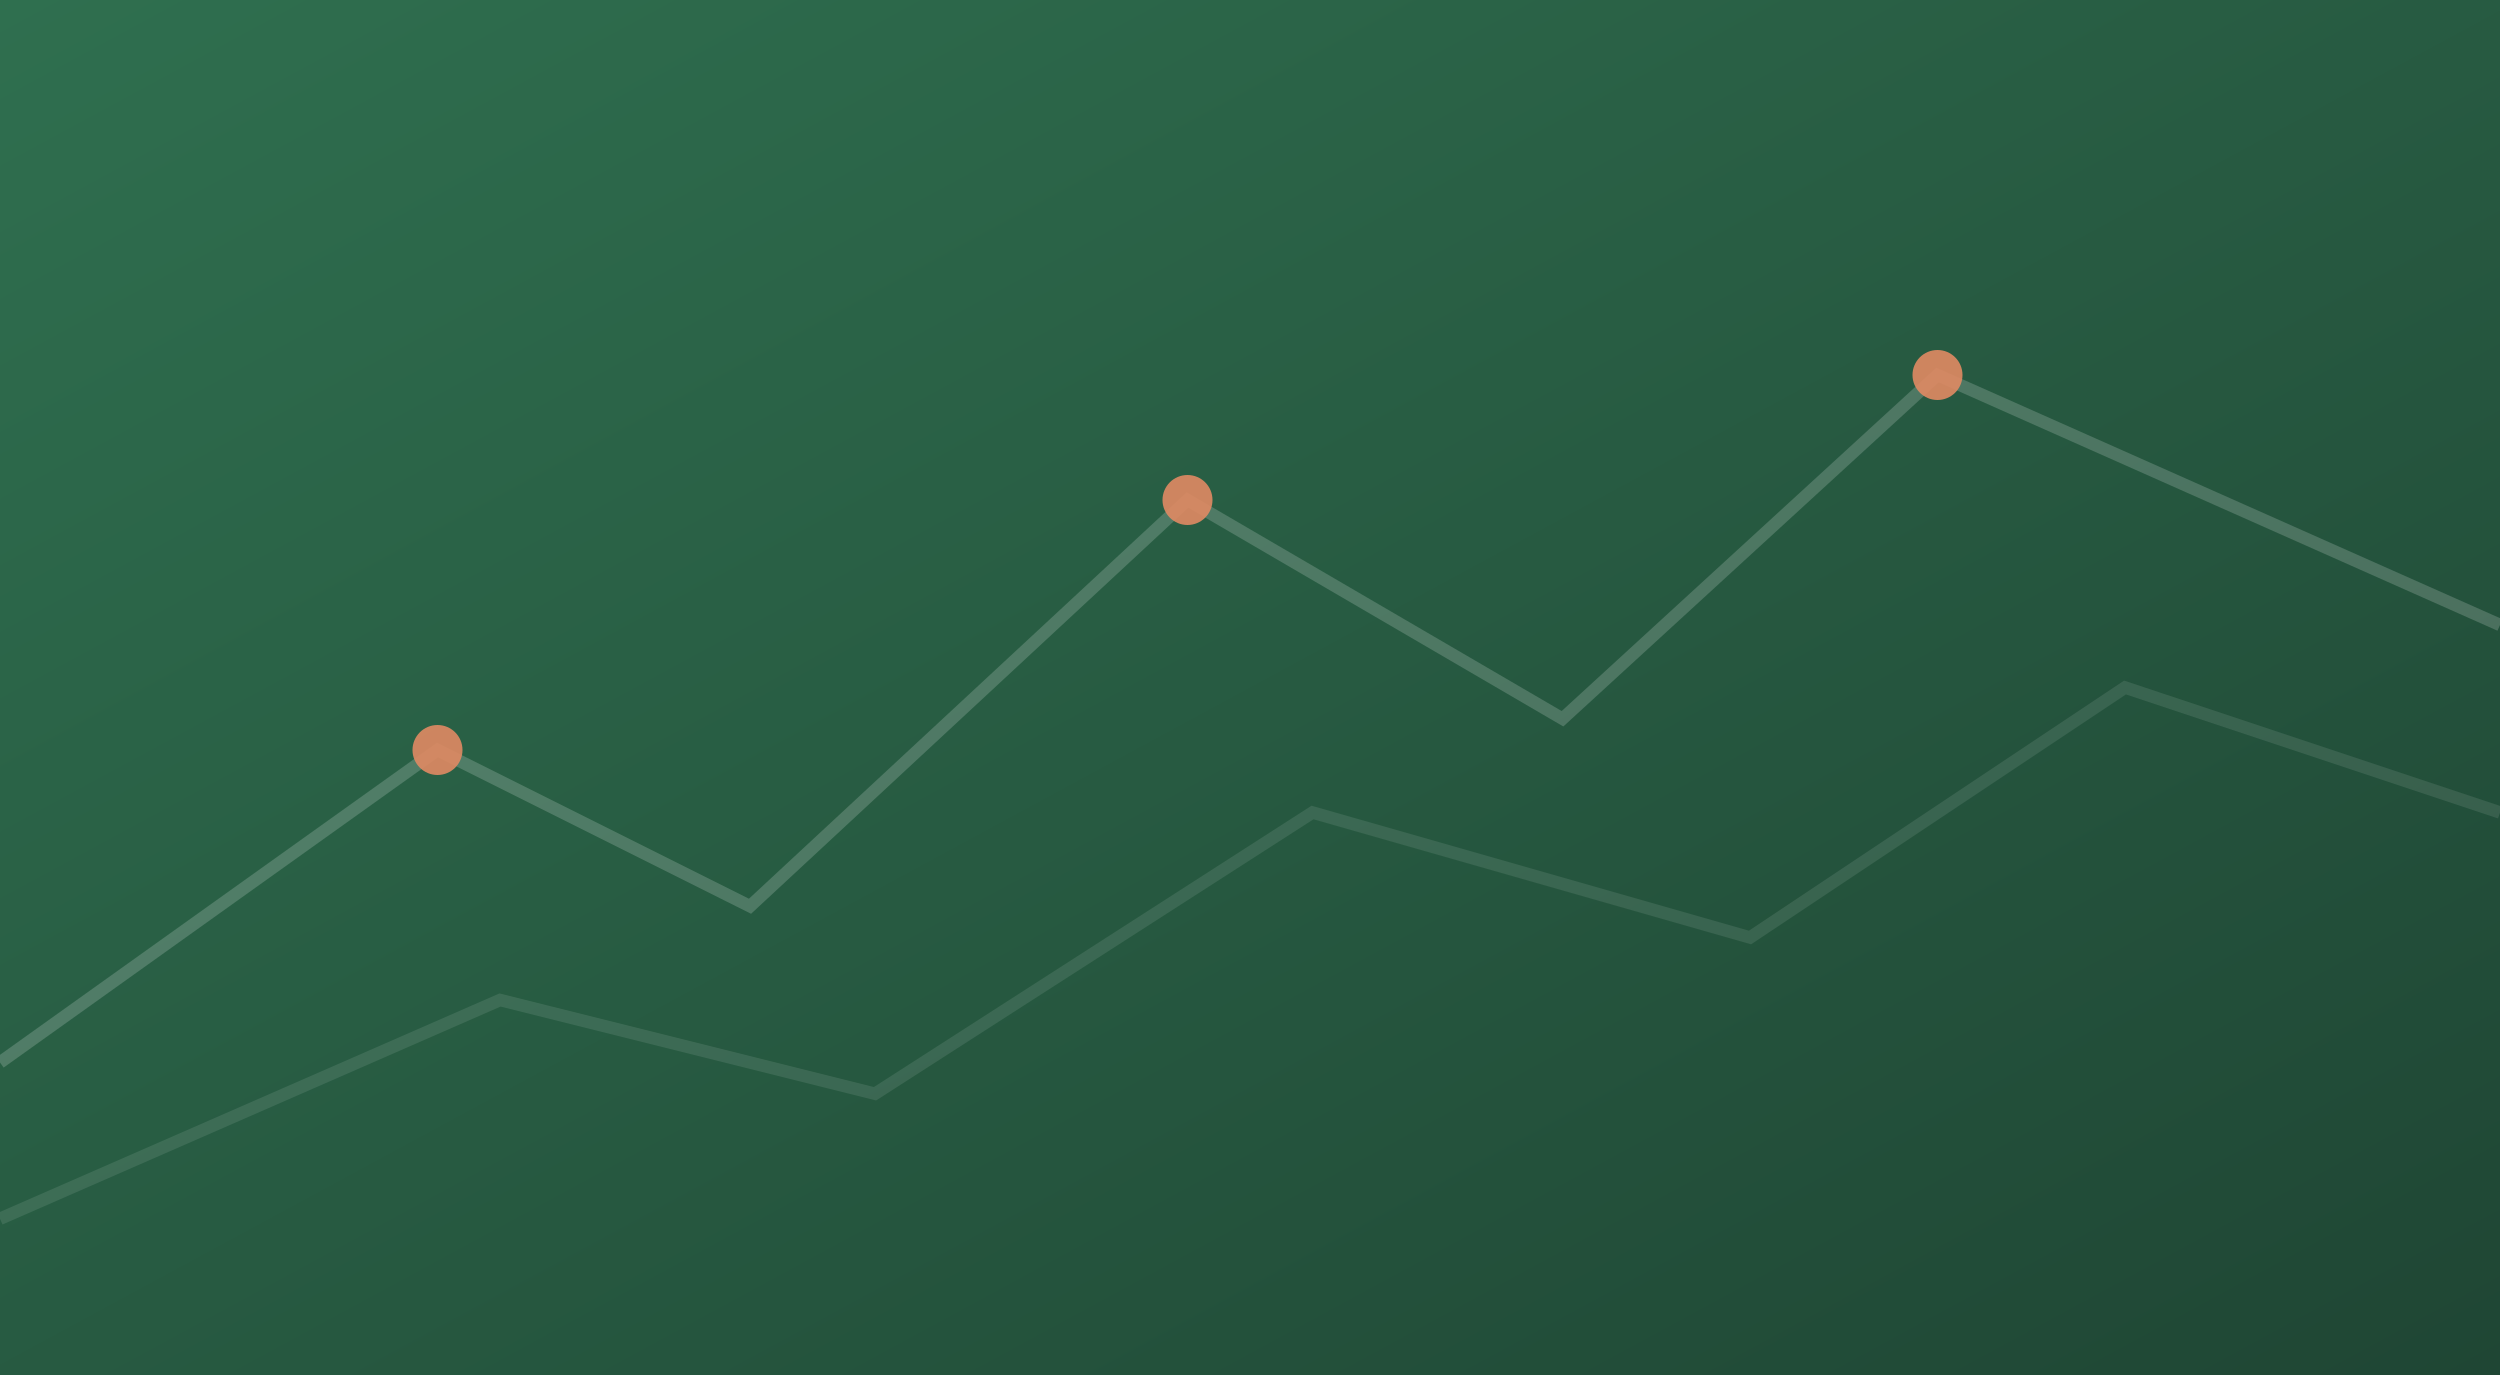
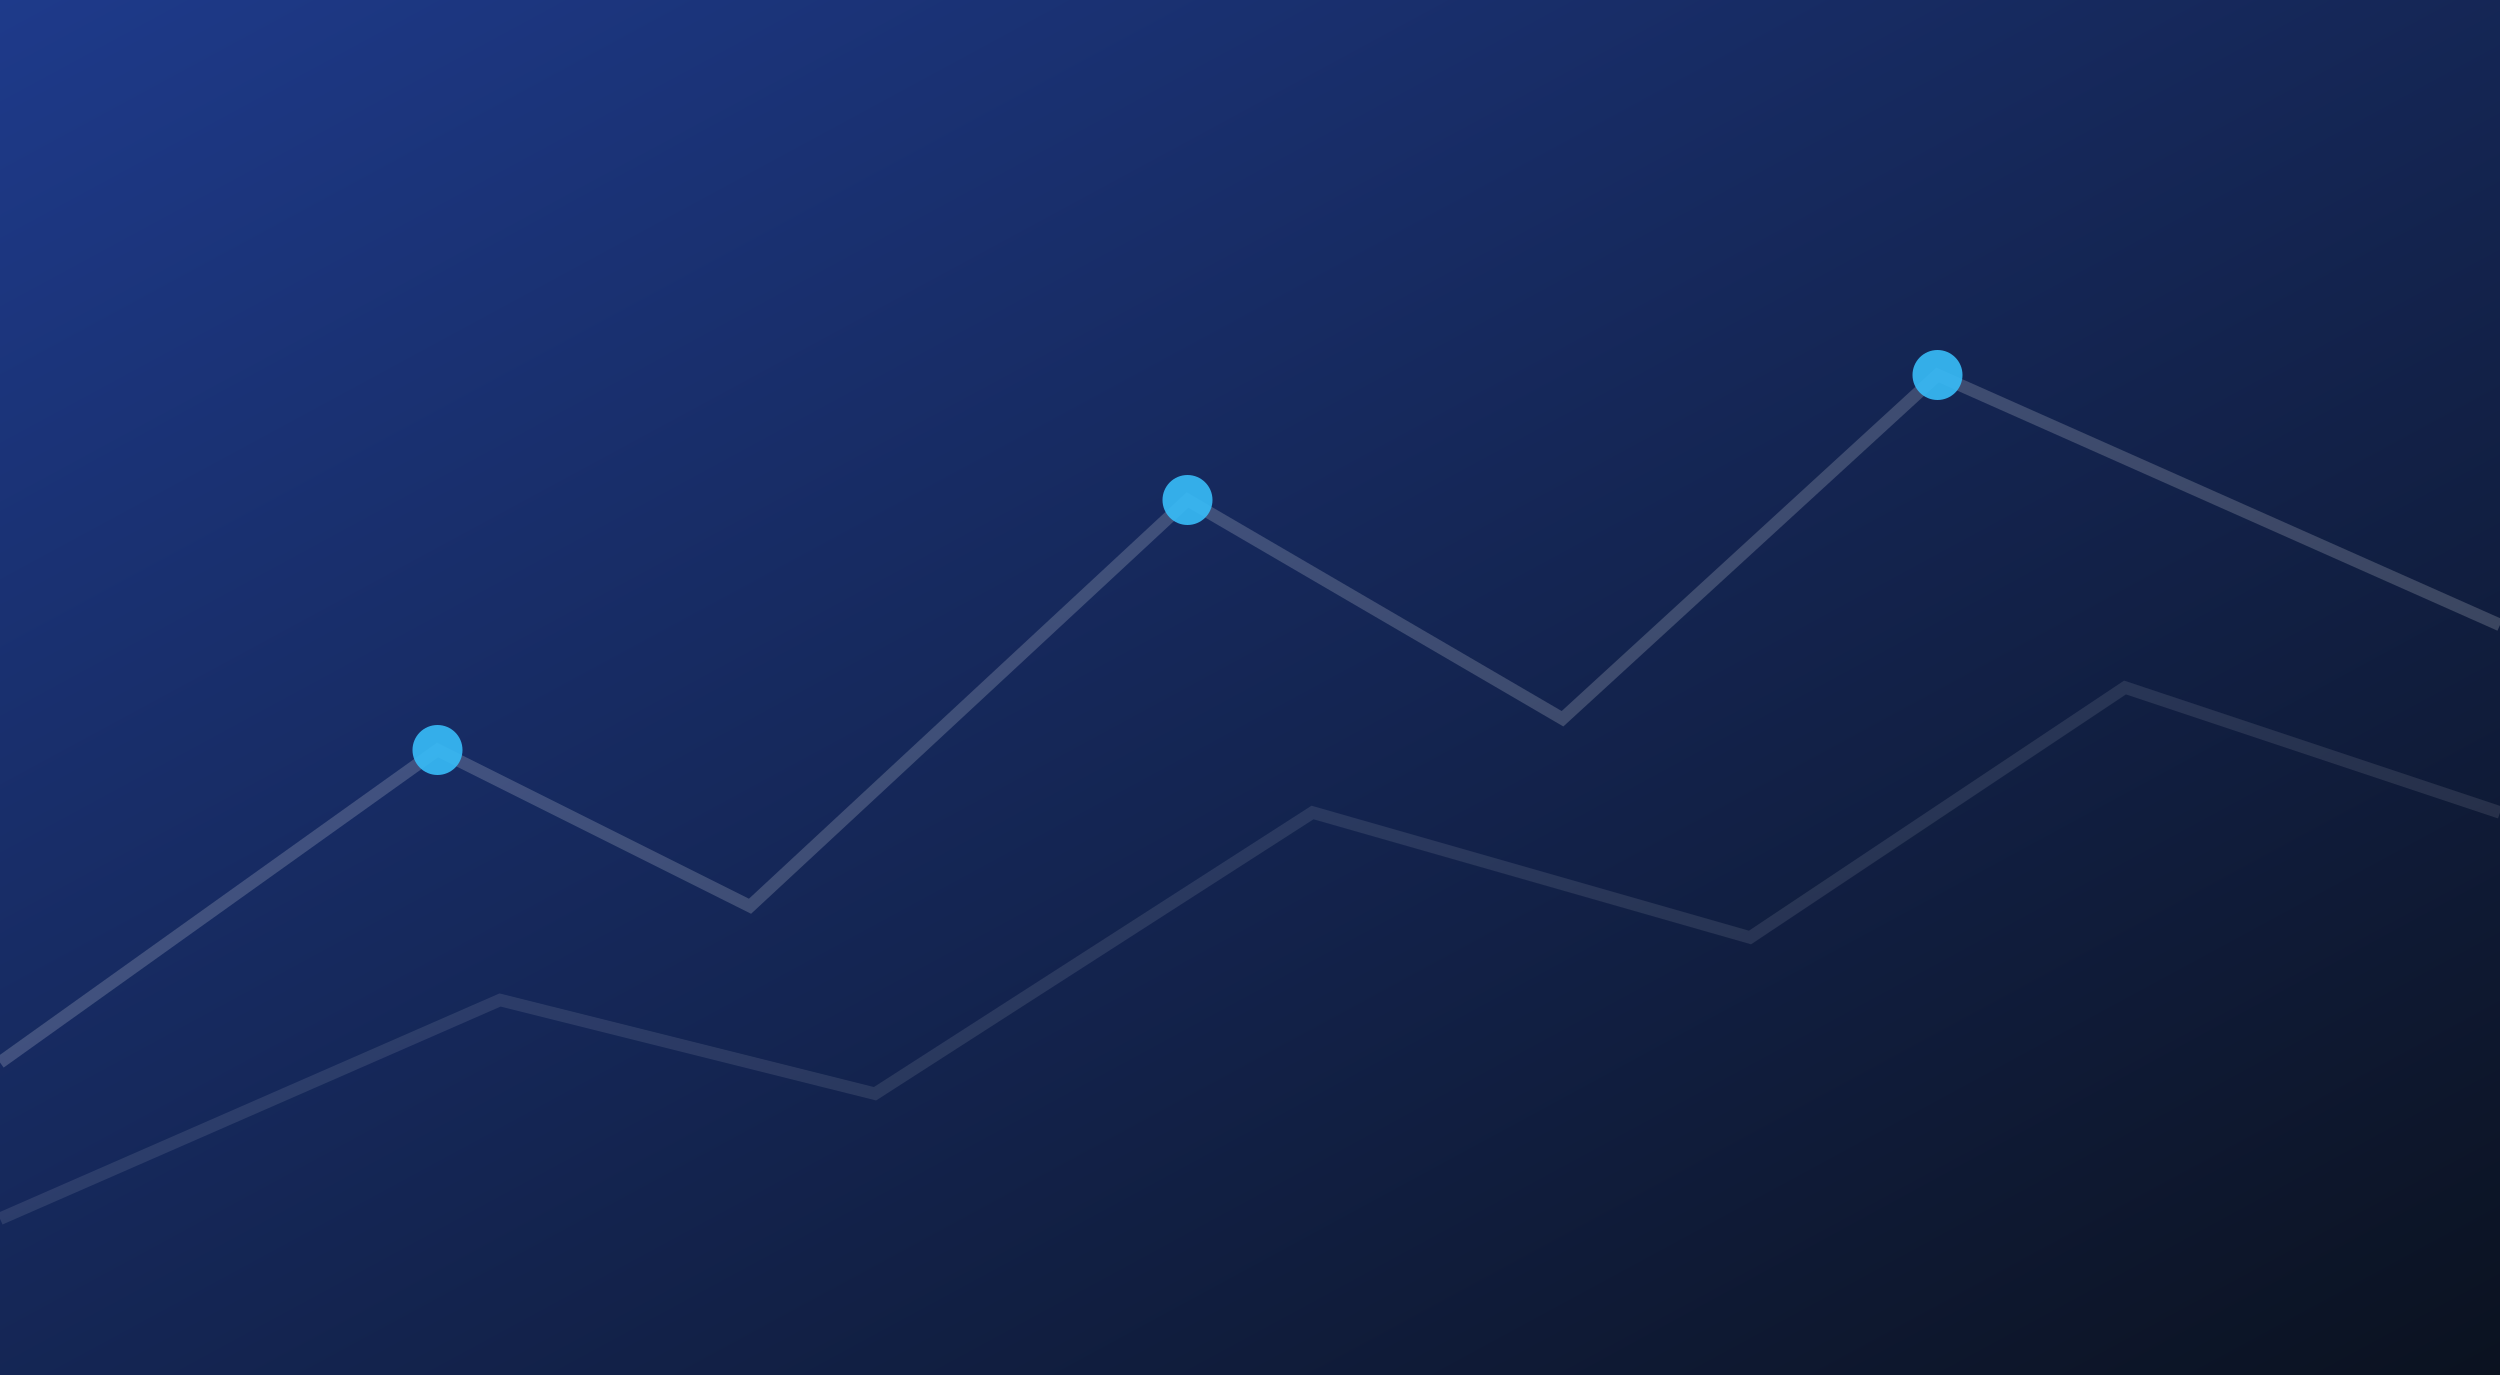
<svg xmlns="http://www.w3.org/2000/svg" viewBox="0 0 400 220" preserveAspectRatio="xMidYMid slice">
  <defs>
    <linearGradient id="g" x1="0" y1="0" x2="1" y2="1">
-       <stop offset="0" stop-color="#2f6f4f" />
-       <stop offset="1" stop-color="#1f4634" />
+       <stop offset="0" stop-color="#1e3a8a" />
+       <stop offset="1" stop-color="#0b1220" />
    </linearGradient>
  </defs>
  <rect width="400" height="220" fill="url(#g)" />
  <g fill="none" stroke="#ffffff" stroke-opacity=".18" stroke-width="2">
    <path d="M0 170 L70 120 L120 145 L190 80 L250 115 L310 60 L400 100" />
    <path d="M0 195 L80 160 L140 175 L210 130 L280 150 L340 110 L400 130" stroke-opacity=".1" />
  </g>
-   <g fill="#e08a63" fill-opacity=".9">
+   <g fill="#38bdf8" fill-opacity=".9">
    <circle cx="70" cy="120" r="4" />
    <circle cx="190" cy="80" r="4" />
    <circle cx="310" cy="60" r="4" />
  </g>
</svg>
